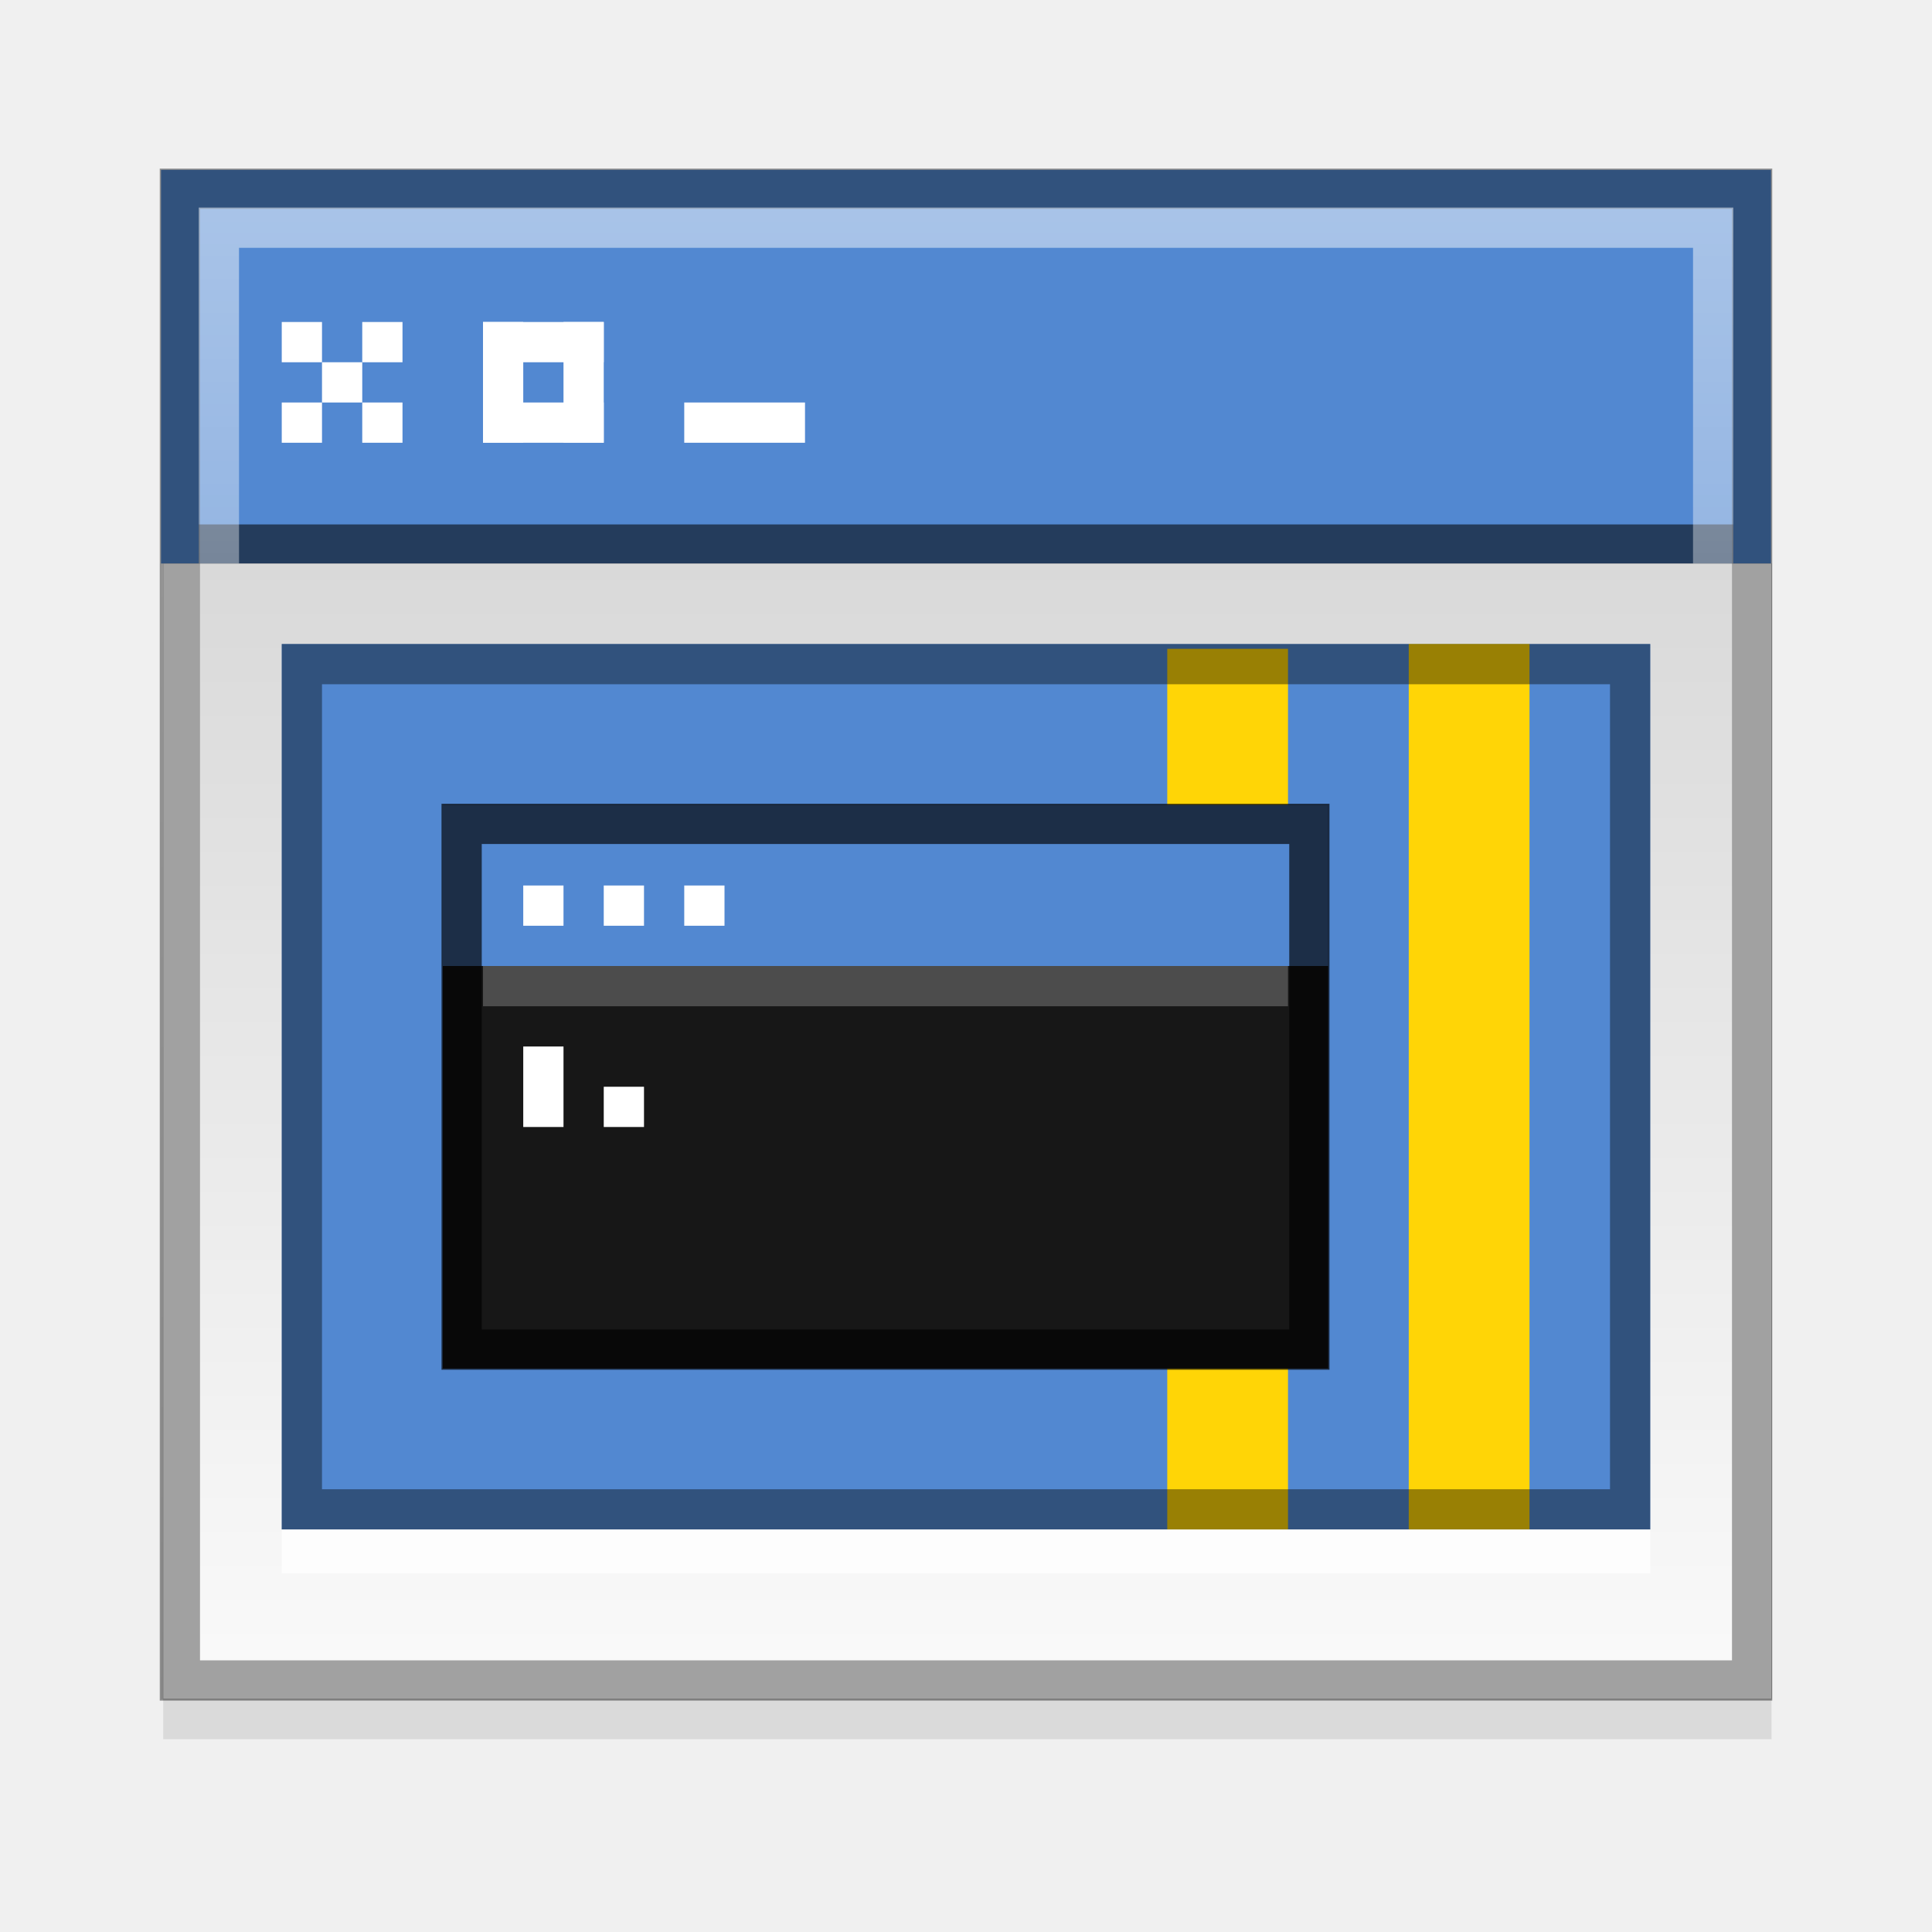
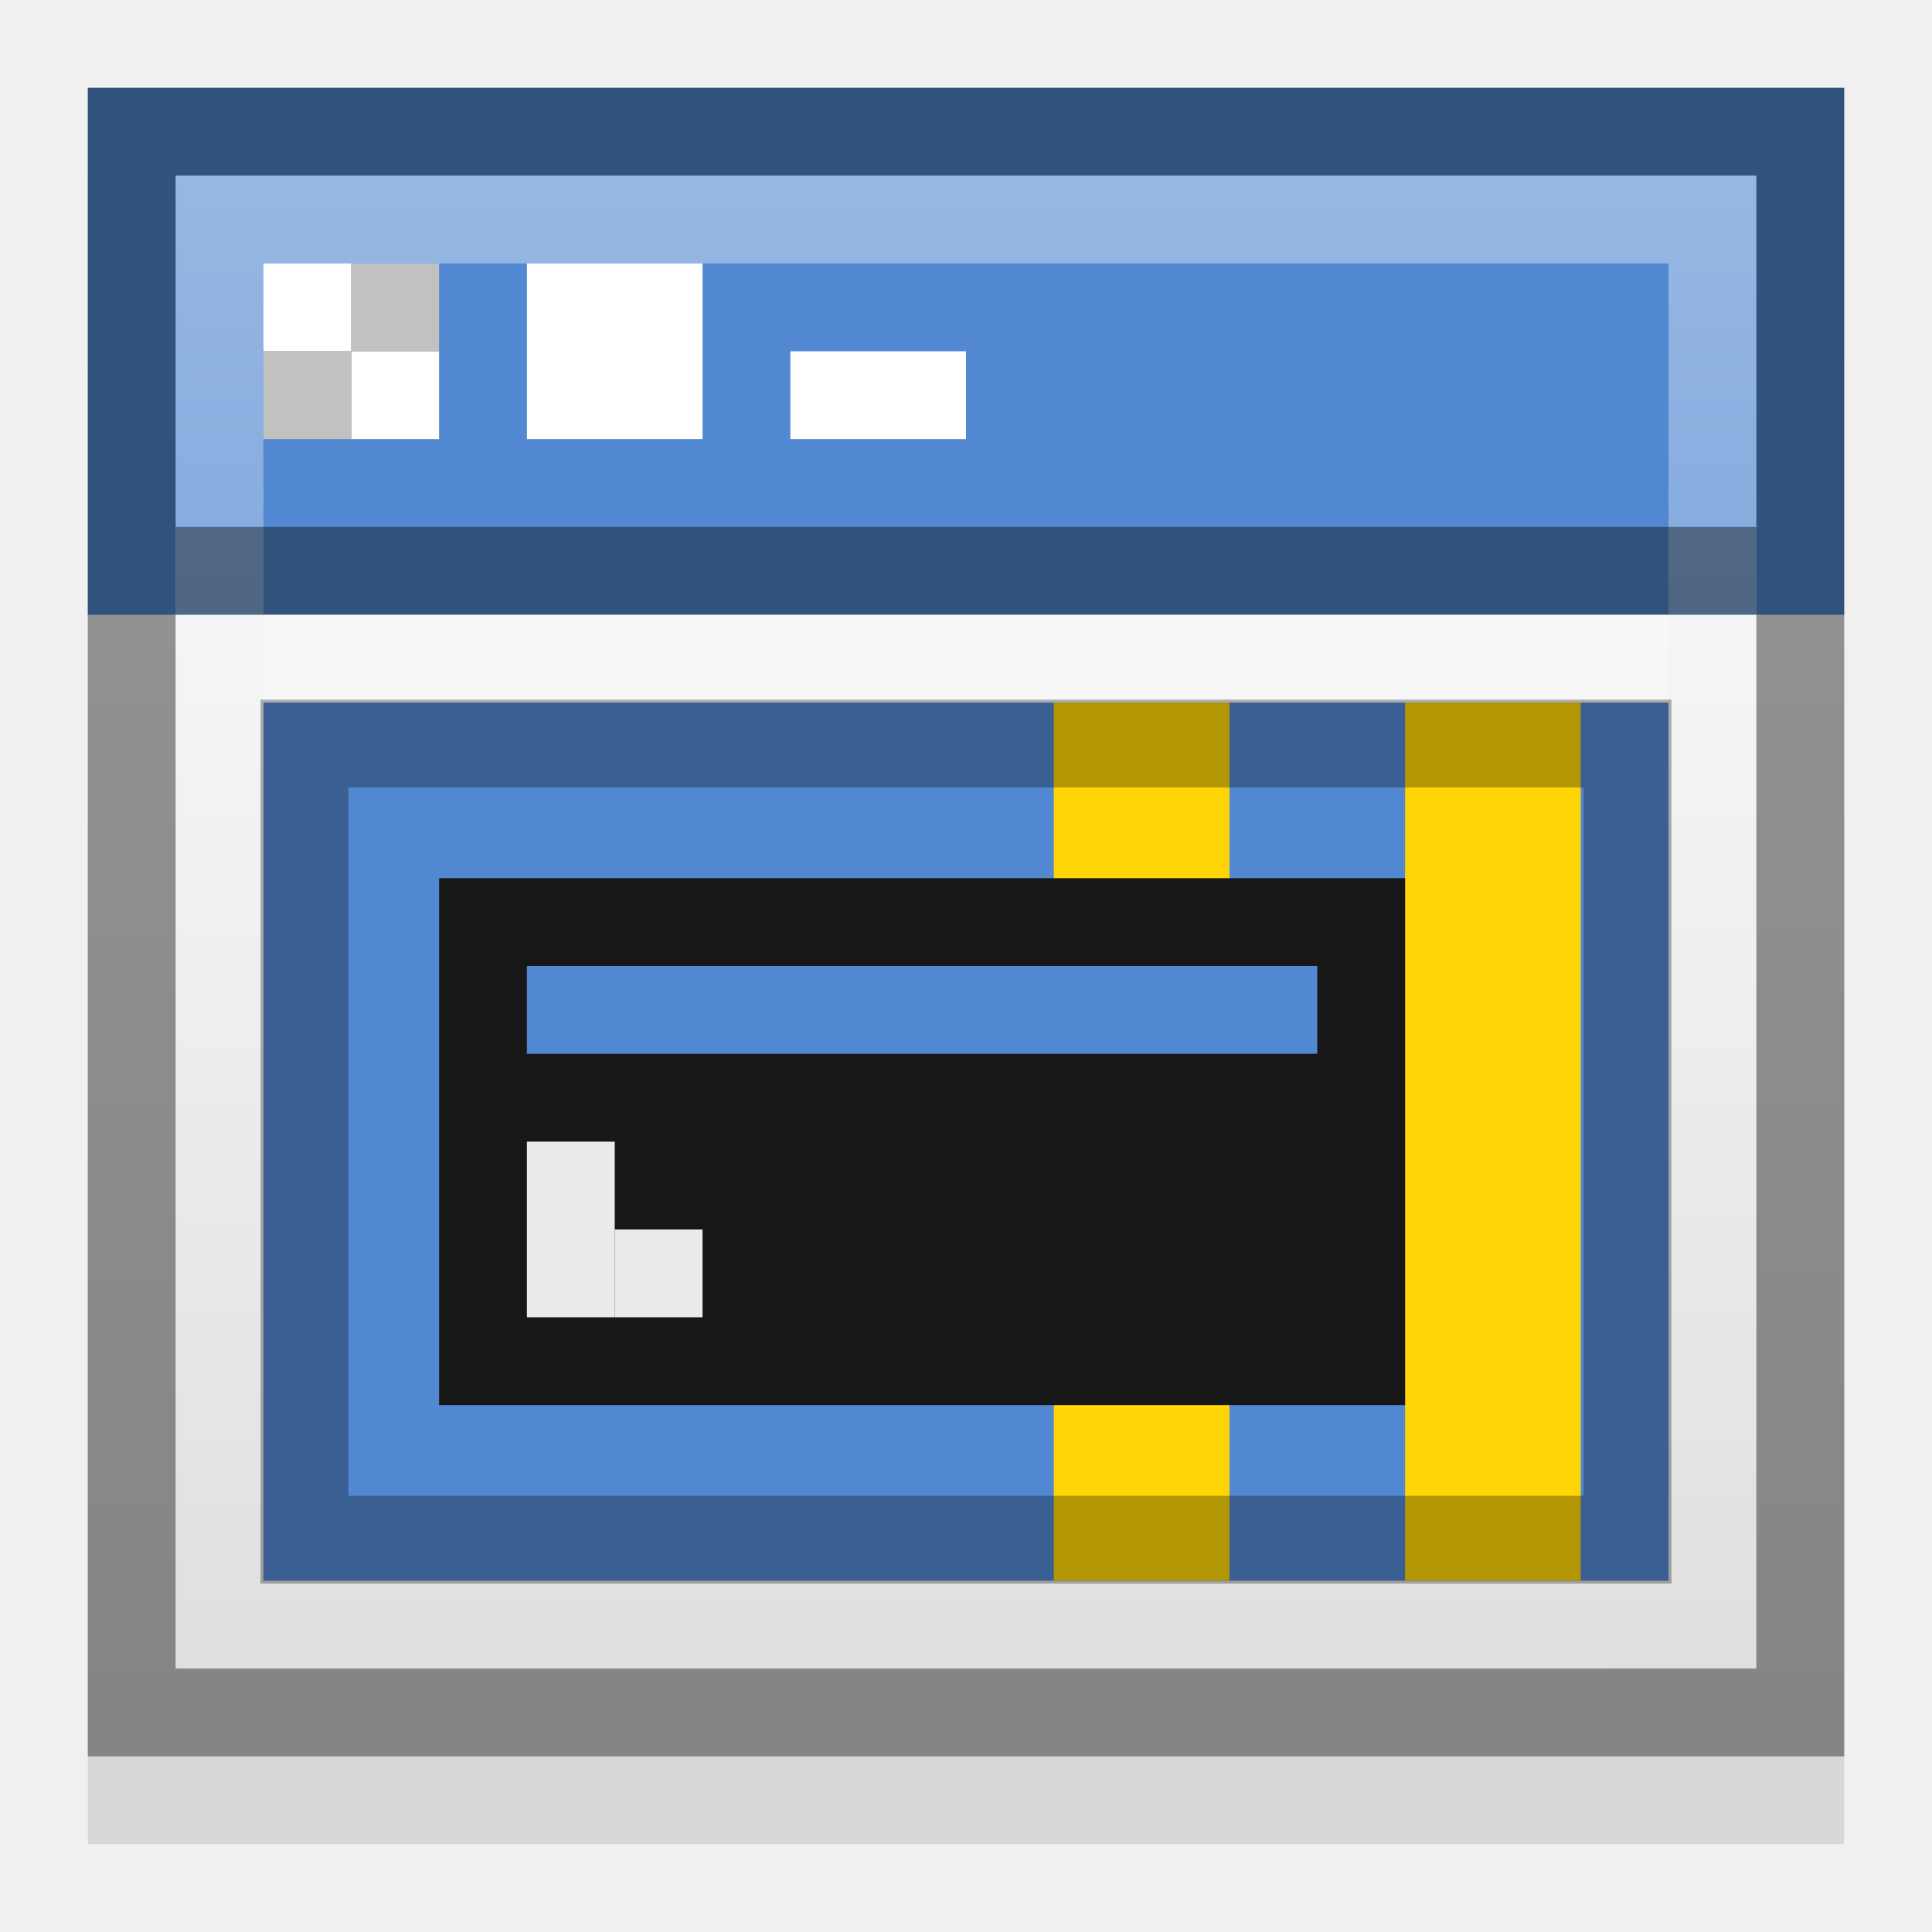
- <svg xmlns="http://www.w3.org/2000/svg" viewBox="0 0 48 48" id="svg2" version="1.1">
+ <svg xmlns="http://www.w3.org/2000/svg" id="svg2" version="1.1" viewBox="0 0 22 22">
  <defs id="defs4">
-     <filter width="1.137" x="-0.069" y="-0.108" height="1.216" color-interpolation-filters="sRGB" id="0">
-       <feGaussianBlur stdDeviation="0.63" id="feGaussianBlur7" />
-     </filter>
-     <linearGradient id="1" y1="14" y2="41" x2="0" gradientUnits="userSpaceOnUse">
-       <stop stop-color="#d9d9d9" id="stop10" />
-       <stop offset="1" stop-color="#f9f9f9" id="stop12" />
+     <linearGradient id="0" y1="20" x1="21" y2="-2.01" x2="20.956" gradientUnits="userSpaceOnUse">
+       <stop stop-color="#ddd" id="stop7" />
+       <stop offset="1" stop-color="#fff" id="stop9" />
    </linearGradient>
-     <linearGradient id="2" y1="5.158" y2="41.28" x2="0" gradientUnits="userSpaceOnUse">
-       <stop stop-color="#fff" id="stop15" />
-       <stop offset="1" stop-color="#fff" stop-opacity="0" id="stop17" />
+     <linearGradient id="1" y1="2" y2="19" x2="0" gradientUnits="userSpaceOnUse">
+       <stop stop-color="#fff" id="stop12" />
+       <stop offset="1" stop-color="#fff" id="stop14" stop-opacity="0" />
    </linearGradient>
-     <linearGradient id="3" y1="42.22" y2="4.22" x2="0" gradientUnits="userSpaceOnUse">
-       <stop stop-color="#ddd" id="stop20" />
-       <stop offset="1" stop-color="#fff" id="stop22" />
-     </linearGradient>
-     <mask id="4">
-       <path fill="#fff" fill-rule="evenodd" color="#000" d="M 4.054,14 H44.014 V42.21 H4.054 z" id="path25" />
-     </mask>
  </defs>
-   <path filter="url(#0)" d="M 11,20 H33 V34 H11 z" id="path27" />
-   <path opacity="0.1" fill="#171717" fill-rule="evenodd" color="#000" d="M 4.054,15 H44.014 V43.21 H4.054 z" id="path29" />
-   <path fill="url(#3)" d="M 4,4.22 H44 V42.22 H4 z" id="path31" />
-   <path fill="#5288d1" d="M 4,4.22 H44 V14 H4 z" id="path33" />
-   <g id="g35" fill="none">
-     <g id="g37" stroke="#000">
-       <path d="m 4.469,4.689 0,37.062 39.062,0 0,-37.062 -39.062,0 z" id="path39" opacity="0.4" />
-       <path d="m 4.937,13.529 38.126,4e-4" id="path41" opacity="0.562" />
-     </g>
-     <path d="m 5.438,5.657 0,35.125 37.125,0 0,-35.125 -37.125,0 z" id="path43" opacity="0.5" stroke="url(#2)" />
+   <path opacity="0.1" id="path16" d="M 1,2 H 21 V 21 H 1 z" />
+   <path fill="url(#0)" id="path18" d="M 1,1 H 21 V 20 H 1 z" />
+   <path fill="#5288d1" id="path20" d="M 1,1 H 21 V 7 H 1 z" />
+   <g fill="none" id="g22">
+     <path stroke="#000" opacity="0.4" id="path24" d="m 1.5,1.5 0,18 19,0 0,-18 -19,0 z" />
+     <path stroke="url(#1)" opacity="0.4" id="path26" d="m 2.5,2.5 0,16 17,0 0,-16 -17,0 z" />
  </g>
-   <path fill="#171717" fill-rule="evenodd" color="#000" d="M 4.054,14 H44.014 V42.21 H4.054 z" id="path45" />
-   <path fill="url(#1)" stroke="#a1a1a1" mask="url(#4)" d="m 4.469 4.689 v 37.062 h 39.062 v -37.062 h -39.062 z" id="path47" />
-   <g id="g49" fill="#fff" fill-rule="evenodd" color="#000">
-     <path d="M 7,8 8,8 8,9 7,9 Z" id="path51" />
-     <path d="m 8,9 1,0 0,1 -1,0 z" id="path53" />
-     <path d="m 9,10 1,0 0,1 -1,0 z" id="path55" />
-     <path d="m 7,10 1,0 0,1 -1,0 z" id="path57" />
-     <path d="m 9,8 1,0 0,1 -1,0 z" id="path59" />
-     <path d="m 12,8 1,0 0,3 -1,0 z" id="path61" />
-     <path d="m 10,-15 1,0 0,3 -1,0 z" transform="matrix(0,1,-1,0,0,0)" id="path63" />
-     <path d="m -15,-11 1,0 0,3 -1,0 z" transform="scale(-1,-1)" id="path65" />
-     <g transform="matrix(0,-1,1,0,0,0)" id="g67">
-       <path d="m -9,12 1,0 0,3 -1,0 z" id="path69" />
-       <path d="m -11,17 1,0 0,3 -1,0 z" id="path71" />
+   <rect y="8" x="3" height="10" width="16" id="rect3360" style="opacity:1;fill:#5288d1;fill-opacity:1;fill-rule:evenodd;stroke:none" />
+   <path opacity="0.4" id="path28" d="M 2,6 H 20 V 7 H 2 z" />
+   <g fill="#fff" id="g30">
+     <path opacity="0.4" id="path32" d="M 3,7 19,7 19,8 3,8 Z" />
+     <g color="#000" fill-rule="evenodd" id="g34">
+       <path id="path36" d="M 3,3 4,3 4,4 3,4 Z" />
+       <path id="path38" d="M 6,3 8,3 8,5 6,5 Z" />
+       <path id="path40" d="m 9,4 2,0 0,1 -2,0 z" />
+       <path id="path42" d="M 4,4 5,4 5,5 4,5 Z" />
    </g>
  </g>
-   <path fill="#5288d1" d="M 7,16 H41 V38 H7 z" id="path73" />
-   <g id="g75" fill="#ffd506">
-     <path d="m 35,16 3,0 0,22 -3,0 z" id="path77" />
-     <path d="m 29,16.12 3,0 0,21.882 -3,0 z" id="path79" />
-   </g>
-   <path opacity="0.4" fill="none" stroke="#000" d="m 7.5 16.5 v 21 h 33 v -21 h -33 z" id="path81" />
-   <path opacity="0.8" fill="#fff" d="M 7,38 H41 V39.086 H7 z" id="path83" />
-   <path fill="#171717" d="M 11,20 H33 V34 H11 z" id="path85" />
-   <path fill="#5288d1" d="M 11,20 H33 V24 H11 z" id="path87" />
-   <path opacity="0.657" fill="none" stroke="#000" d="m 11.469 20.469 v 13.062 h 21.062 v -13.062 h -21.062 z" id="path89" />
-   <g id="g91" fill="#fff">
-     <path d="m 12,24 20,0 0,1 -20,0 z" id="path93" opacity="0.23" />
-     <path d="m 13,26 1,0 0,2 -1,0 z" id="path95" />
-     <path d="m 15,27 1,0 0,1 -1,0 z" id="path97" />
-     <path d="m 13,22 1,0 0,1 -1,0 z" id="path99" />
-     <path d="m 15,22 1,0 0,1 -1,0 z" id="path101" />
-     <path d="m 17,22 1,0 0,1 -1,0 z" id="path103" />
+   <rect y="8" x="16" height="10" width="2" id="rect3364" style="opacity:1;fill:#ffd506;fill-opacity:1;fill-rule:evenodd;stroke:none" />
+   <rect style="opacity:1;fill:#ffd506;fill-opacity:1;fill-rule:evenodd;stroke:none" id="rect3362" width="2" height="10" x="12" y="8" />
+   <rect style="opacity:1;fill:#171717;fill-opacity:1;fill-rule:evenodd;stroke:none" id="rect3368" width="11" height="6" x="5" y="10" />
+   <rect style="opacity:1;fill:#ebebeb;fill-opacity:1;fill-rule:evenodd;stroke:none" id="rect4172" width="1" height="2" x="6" y="13" />
+   <path d="m 3.467,8.467 0,9.066 15.066,0 0,-9.066 -15.066,0 z" id="path4176" style="opacity:0.3;fill:none;fill-opacity:1;fill-rule:evenodd;stroke:#000000" />
+   <rect y="14" x="7" height="1" width="1" id="rect4170" style="opacity:1;fill:#ebebeb;fill-opacity:1;fill-rule:evenodd;stroke:none" />
+   <rect y="11" x="6" height="1" width="9" id="rect3366" style="opacity:1;fill:#5288d1;fill-opacity:1;fill-rule:evenodd;stroke:none" />
+   <g color="#000" fill-rule="evenodd" fill="#c1c1c1" id="g44">
+     <path id="path46" d="M 3,4 4,4 4,5 3,5 Z" />
+     <path id="path48" d="M 4,3 5,3 5,4 4,4 Z" />
  </g>
</svg>
